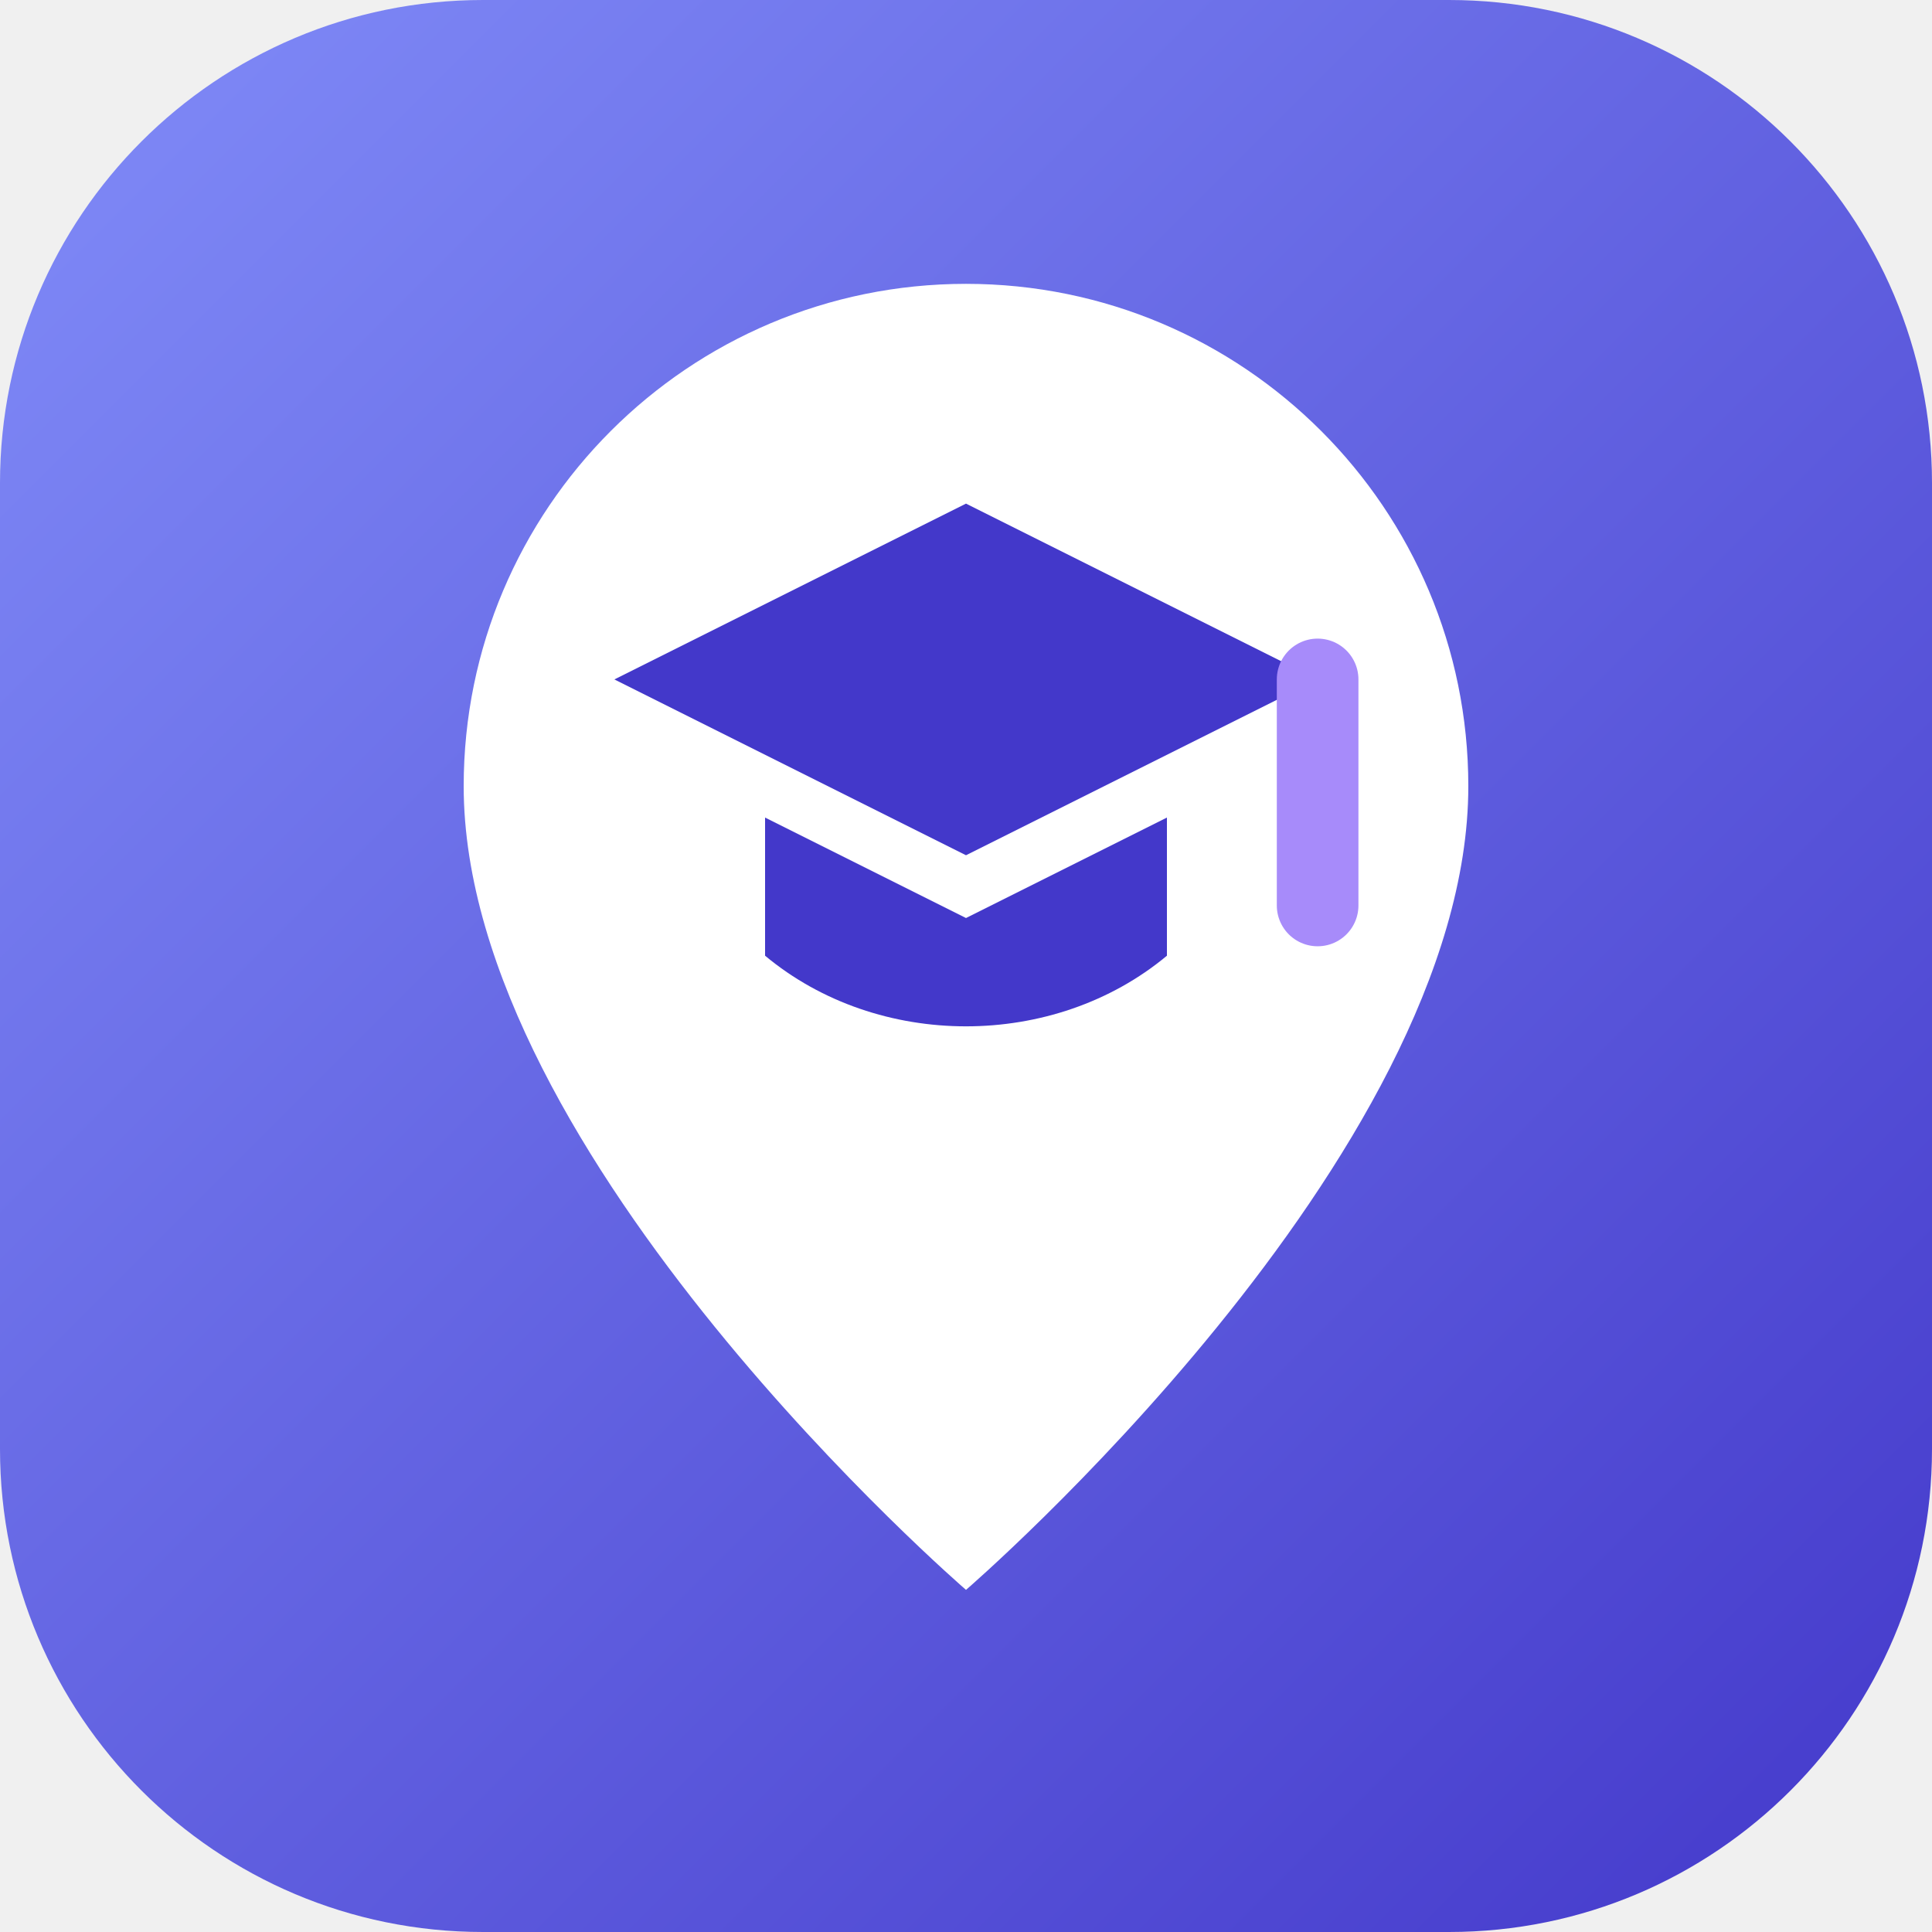
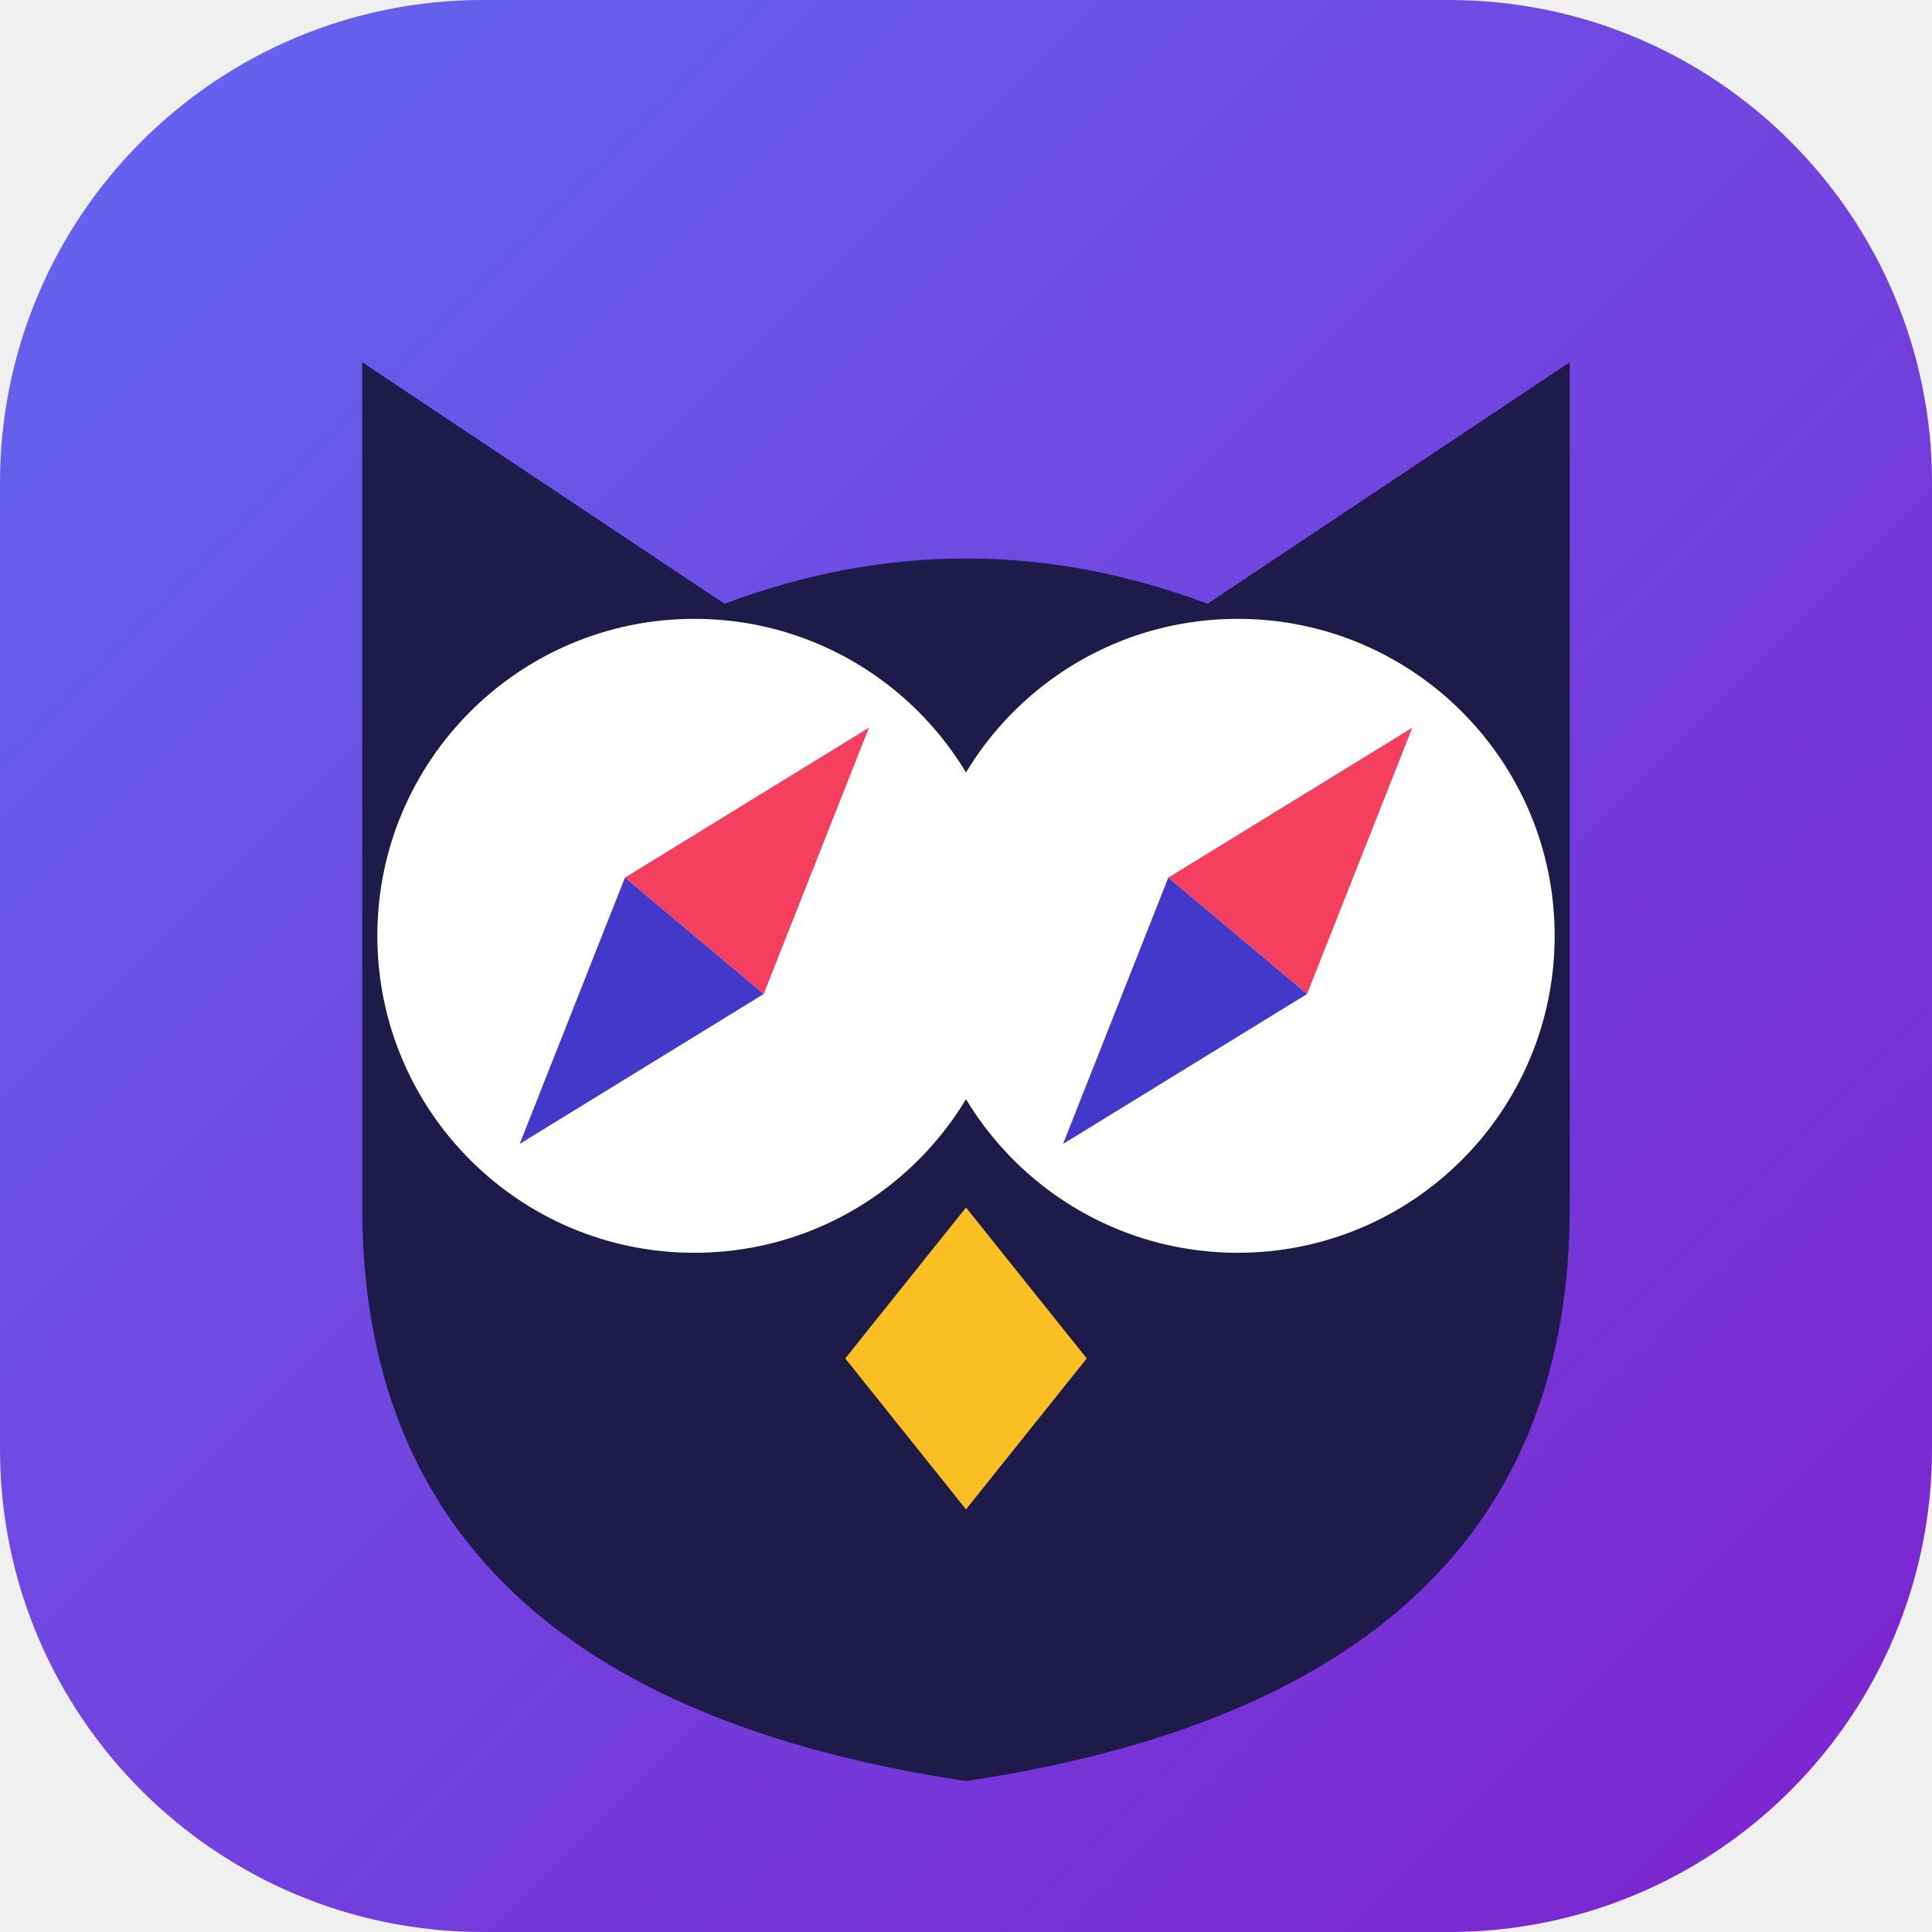
- <svg xmlns="http://www.w3.org/2000/svg" viewBox="0 0 24 24">
+ <svg xmlns="http://www.w3.org/2000/svg" viewBox="0 0 64 64">
  <defs>
    <linearGradient id="fondo" x1="0" y1="0" x2="1" y2="1">
-       <stop offset="0" stop-color="#818cf8" />
-       <stop offset="1" stop-color="#4338ca" />
+       <stop offset="0" stop-color="#6366f1" />
+       <stop offset="1" stop-color="#7e22ce" />
    </linearGradient>
  </defs>
-   <rect width="24" height="24" rx="6" fill="url(#fondo)" />
-   <g transform="translate(2.64 2.2) scale(0.78)">
-     <path d="M12 22.5s-8-6.9-8-12.8a8 8 0 0 1 16 0c0 5.9-8 12.8-8 12.8z" fill="#fff" />
-     <path d="M12 5.2l5.6 2.8-5.6 2.8L6.4 8z" fill="#4338ca" />
-     <path d="M8.8 10.2v2.2c1.8 1.5 4.6 1.5 6.4 0v-2.2L12 11.8z" fill="#4338ca" />
-     <path d="M17.6 8v3.6" stroke="#a78bfa" stroke-width="1.3" stroke-linecap="round" />
+   <rect width="64" height="64" rx="16" fill="url(#fondo)" />
+   <path d="M12 12l12 8q8-3 16 0l12-8v28q0 16-20 19-20-3-20-19z" fill="#1e1b4b" />
+   <circle cx="23" cy="31" r="10.5" fill="#fff" />
+   <circle cx="41" cy="31" r="10.5" fill="#fff" />
+   <g transform="rotate(40 23 31)">
+     <path d="M23 22l3 9h-6z" fill="#f43f5e" />
+     <path d="M20 31h6l-3 9z" fill="#4338ca" />
  </g>
+   <g transform="rotate(40 41 31)">
+     <path d="M41 22l3 9h-6z" fill="#f43f5e" />
+     <path d="M38 31h6l-3 9z" fill="#4338ca" />
+   </g>
+   <path d="M32 40l4 5-4 5-4-5z" fill="#fbbf24" />
</svg>
